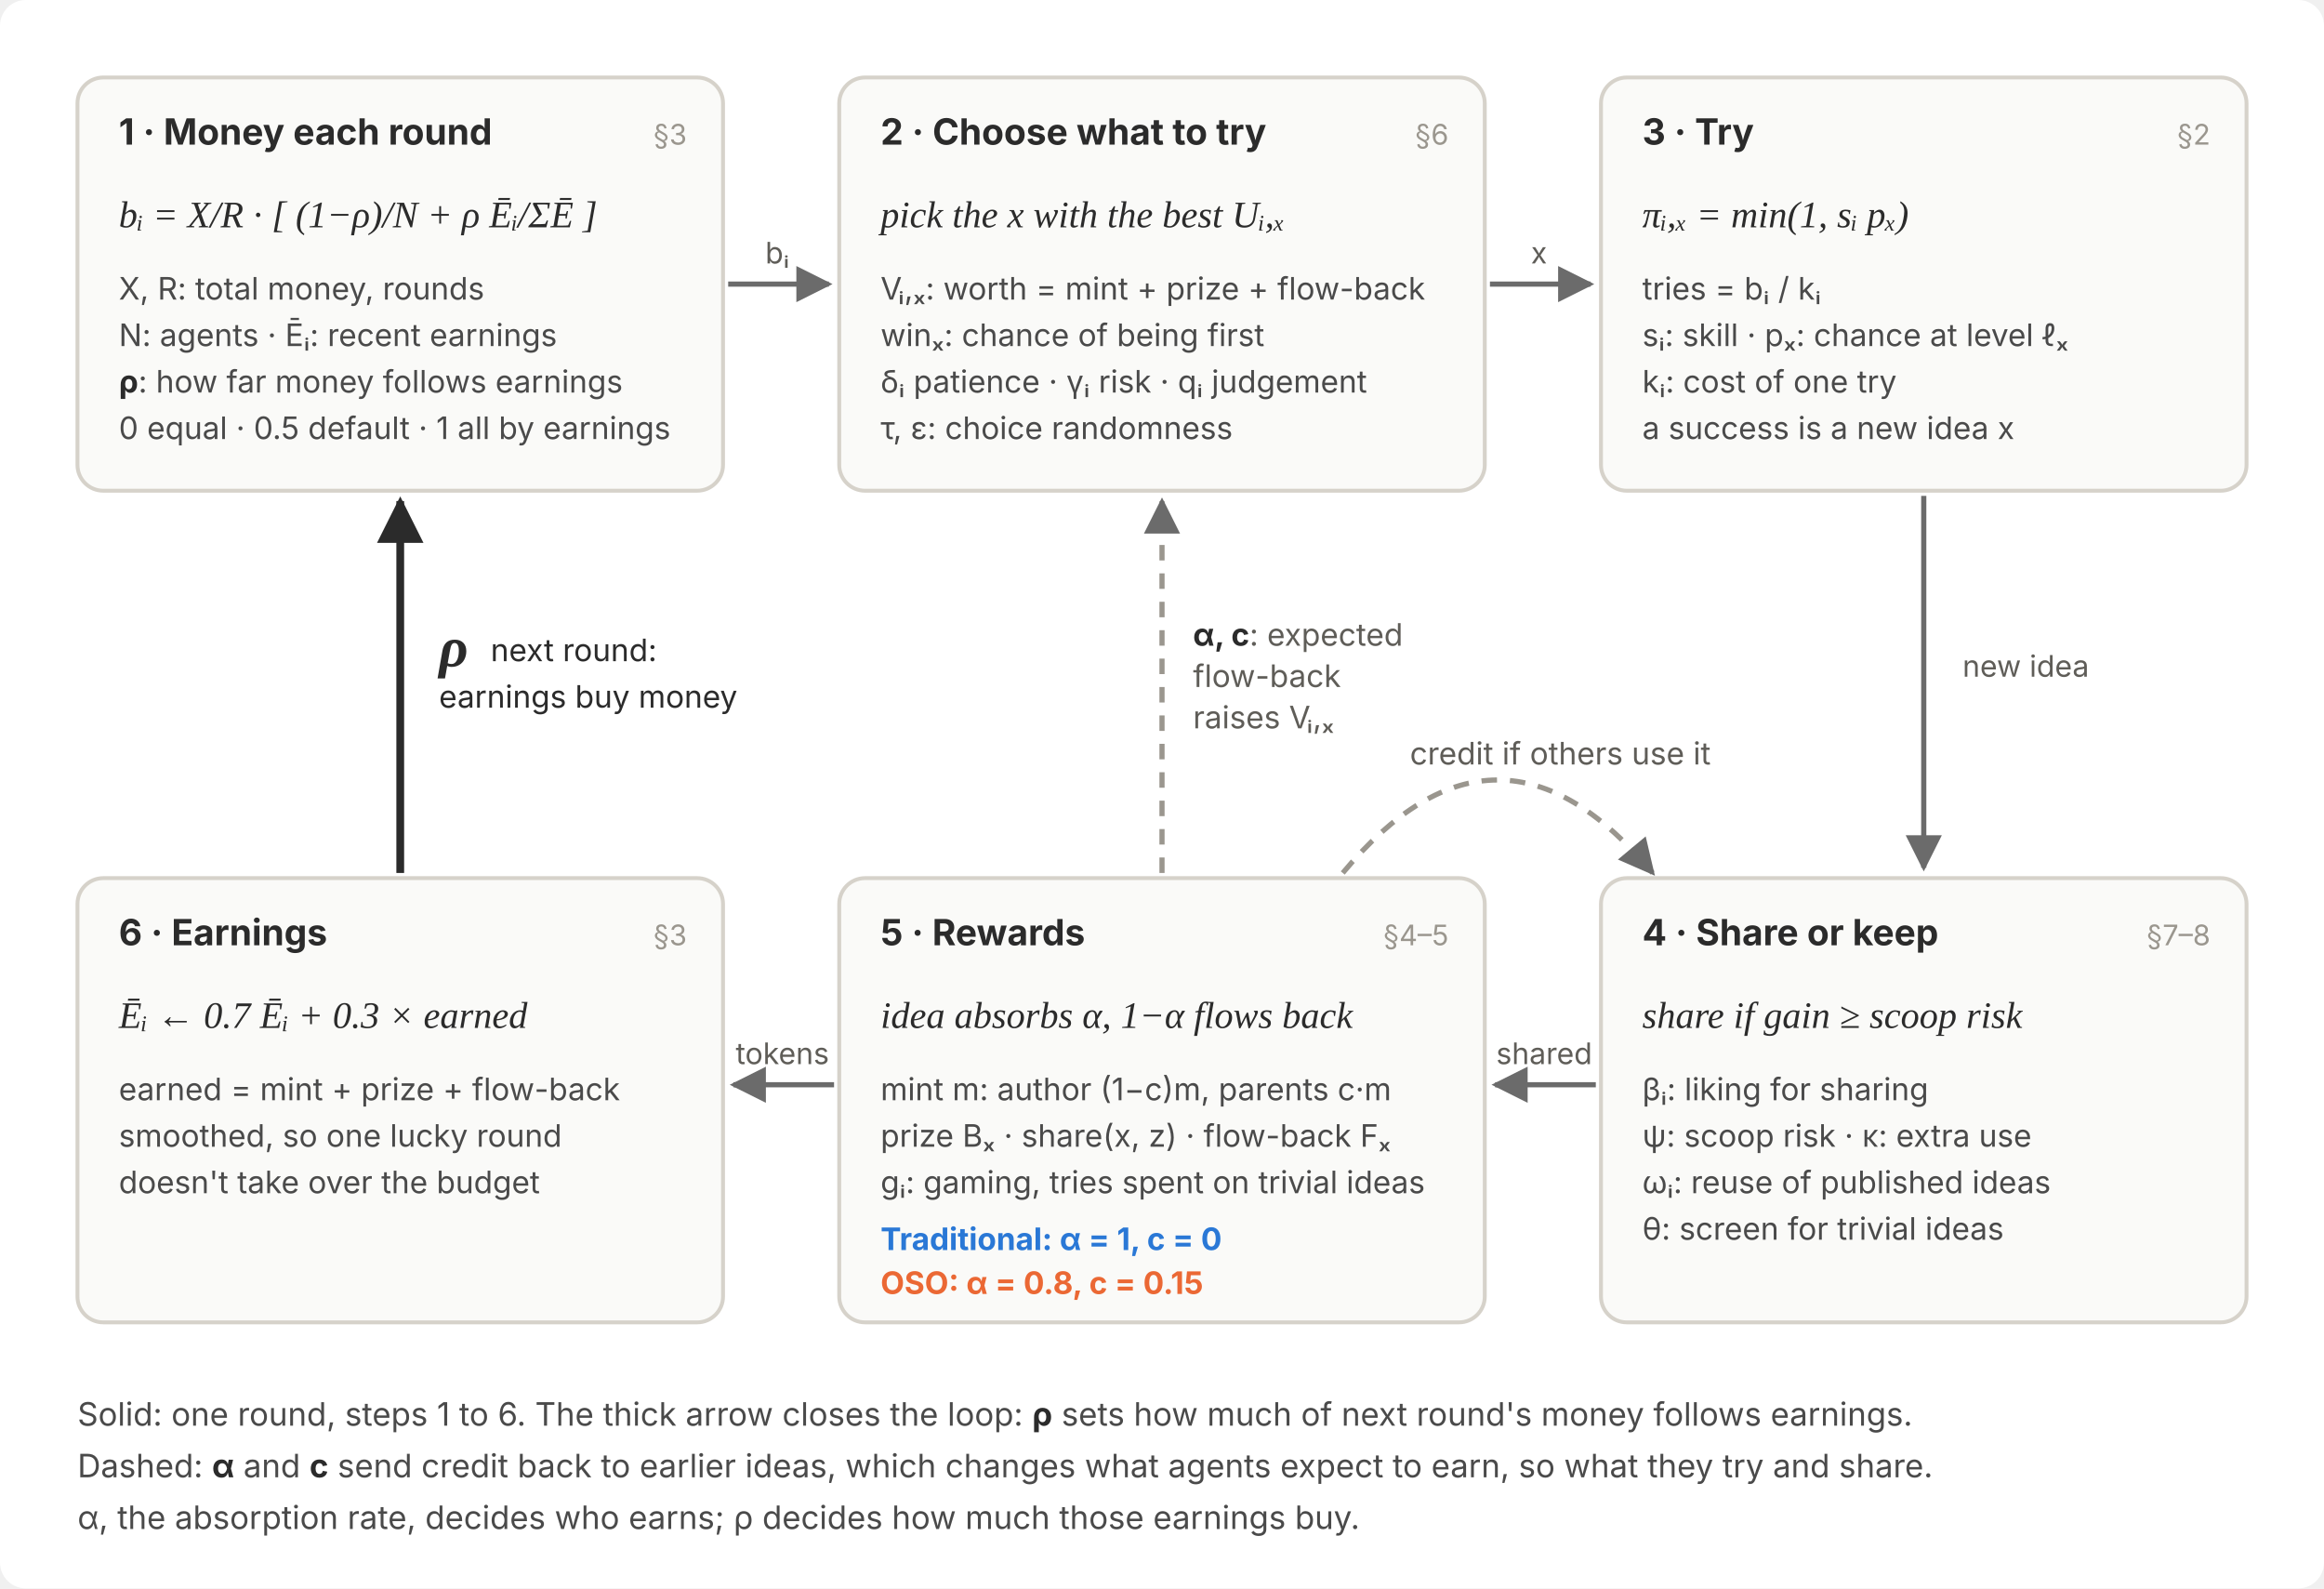
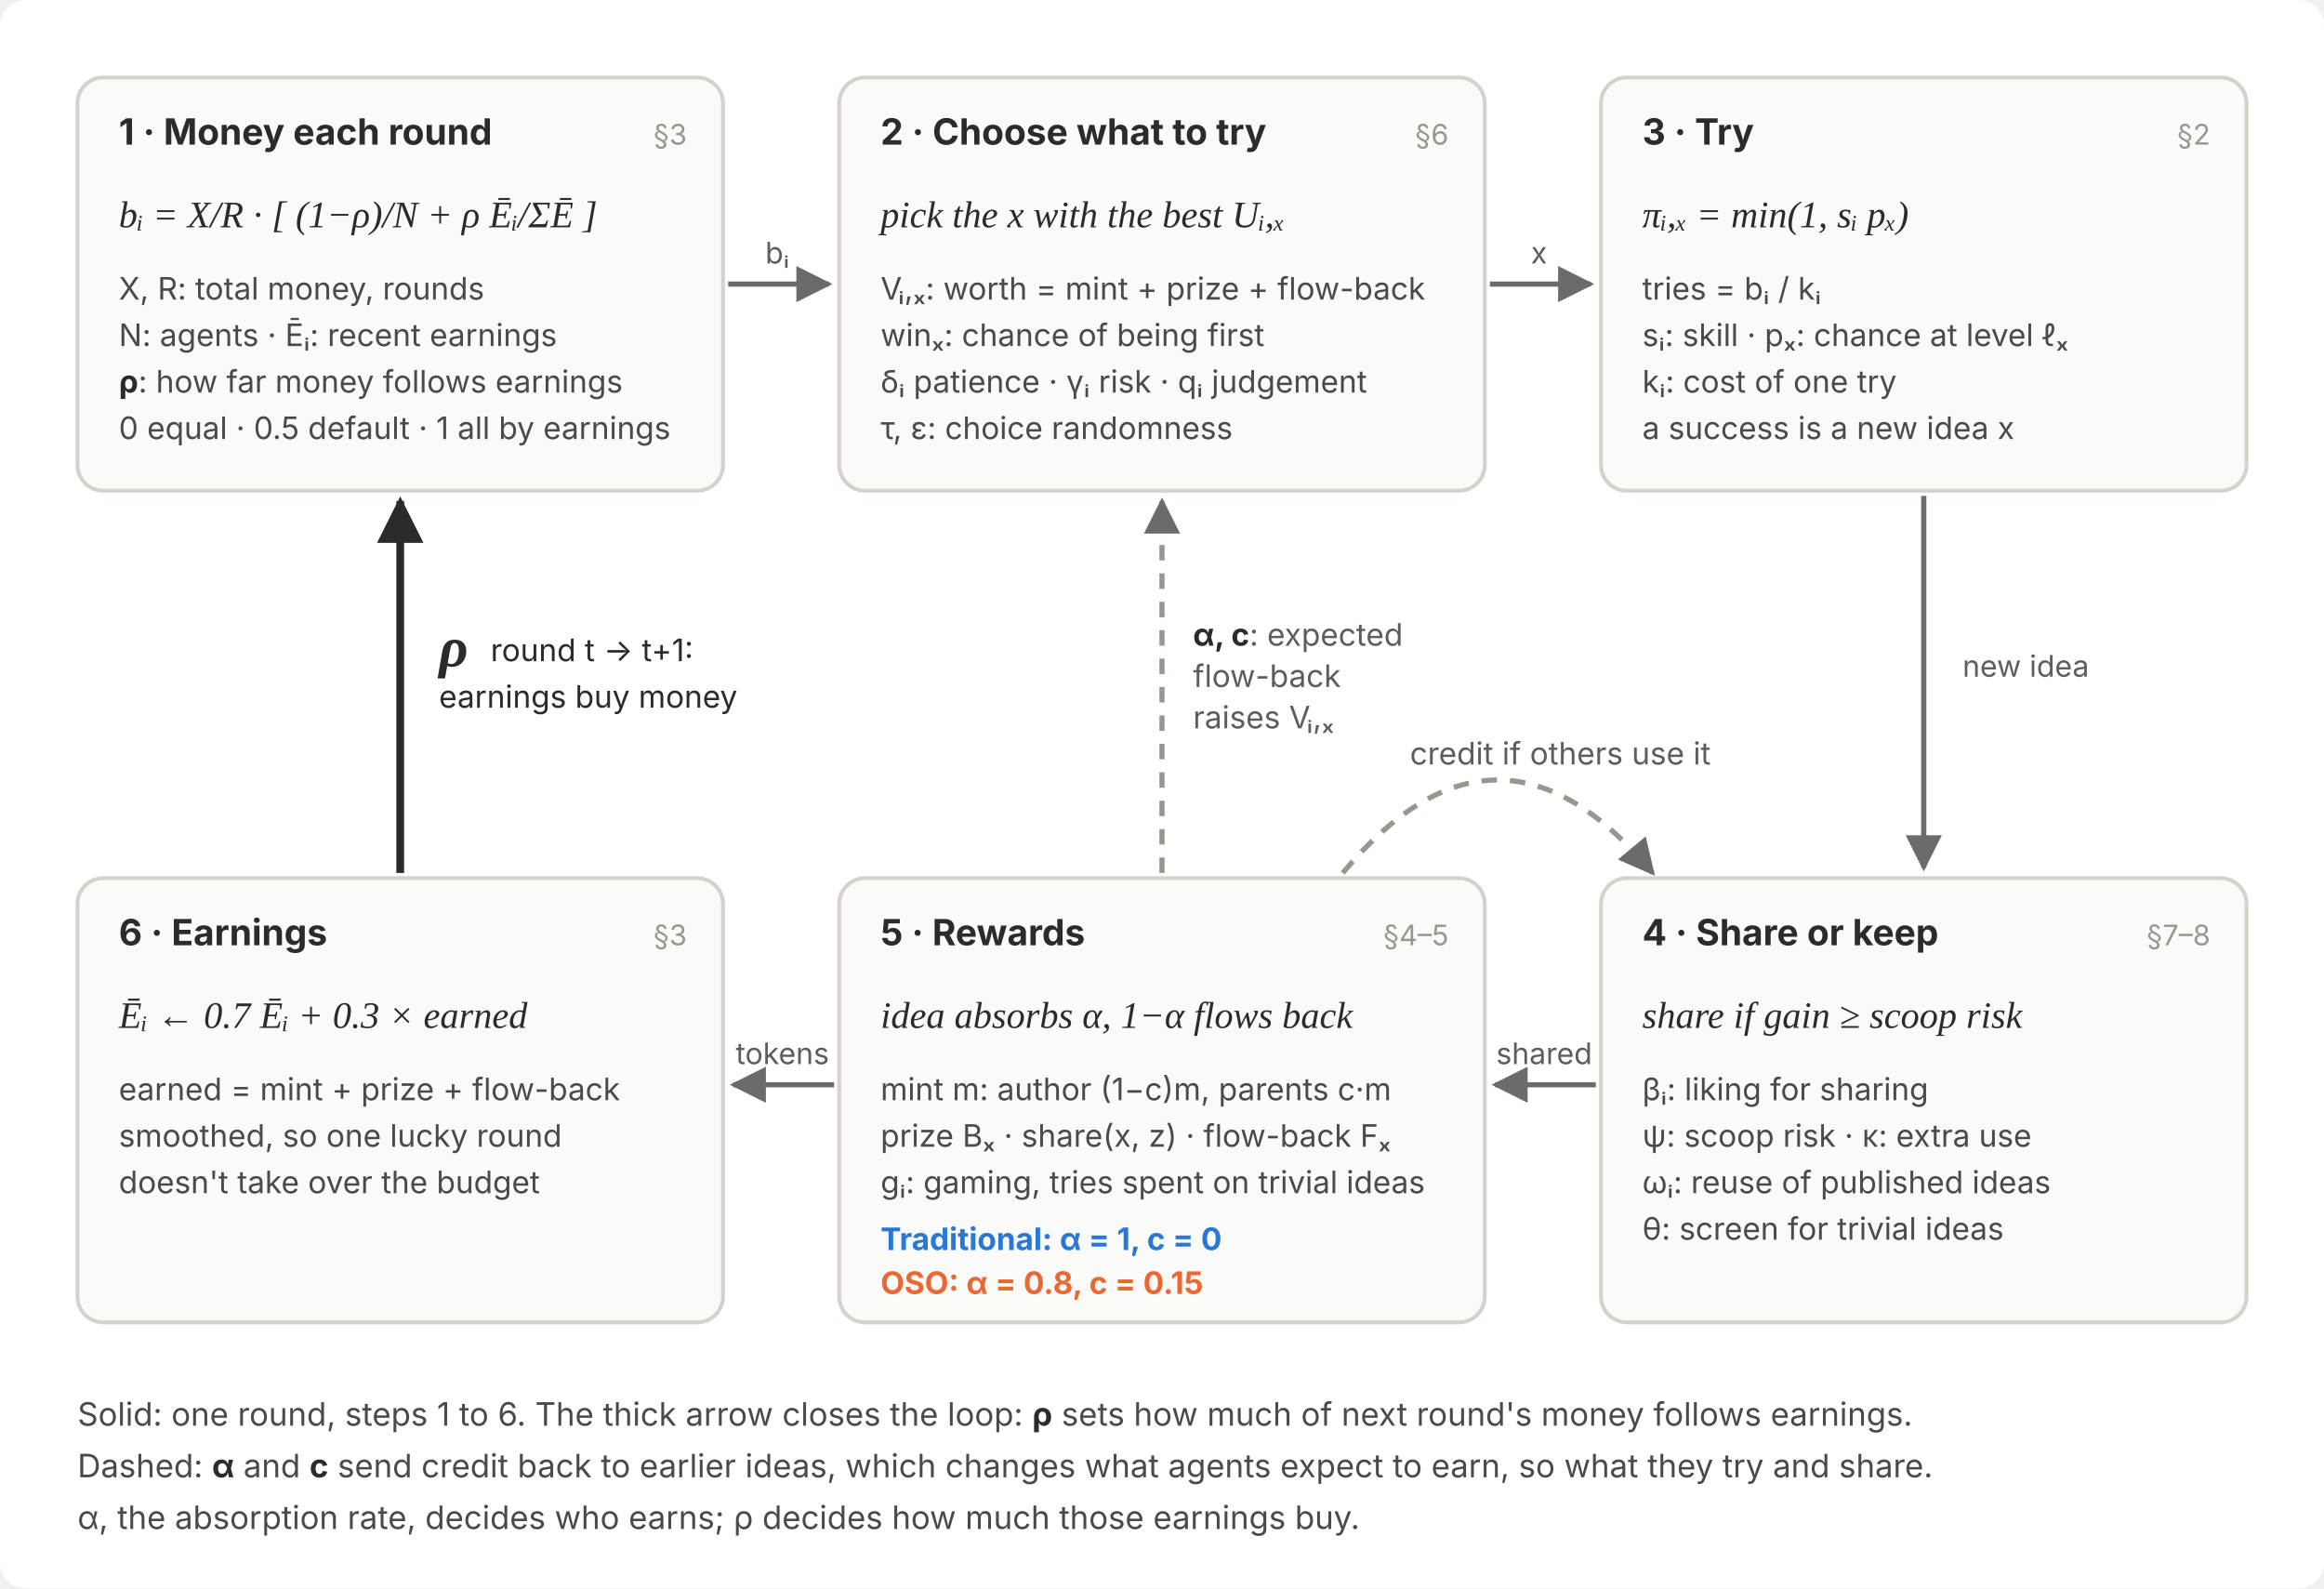
<svg xmlns="http://www.w3.org/2000/svg" viewBox="0 0 900 615" font-family="system-ui, -apple-system, Segoe UI, sans-serif" role="img" aria-label="One round as a loop of six steps. 1 Money: each agent gets b_i, part equal and part by recent earnings, weighted by rho. 2 Choose what to try: the idea with the best score U. 3 Try: success chance pi = s times p, number of tries b over k. 4 Share or keep: publish if the gain beats the scoop risk. 5 Rewards: the mint and the prize; the author keeps alpha, the absorption rate, and 1 minus alpha flows back to the ideas it built on; traditional alpha 1 and c 0, OSO alpha 0.8 and c 0.15. 6 Earnings: recent earnings E bar, which feed the next round's money through rho. An inner dashed loop: expected flow-back changes what agents choose to try and whether they share.">
  <defs>
    <marker id="arr" viewBox="0 0 10 10" refX="9" refY="5" markerWidth="7" markerHeight="7" orient="auto-start-reverse">
      <path d="M0 0L10 5L0 10z" fill="#6b6b6b" />
    </marker>
    <marker id="arrInk" viewBox="0 0 10 10" refX="9" refY="5" markerWidth="6" markerHeight="6" orient="auto-start-reverse">
      <path d="M0 0L10 5L0 10z" fill="#2b2b2b" />
    </marker>
  </defs>
  <rect width="900" height="615" rx="10" fill="#ffffff" />
  <g fill="#fafaf8" stroke="#d6d2ca" stroke-width="1.5">
    <rect x="30" y="30" width="250" height="160" rx="10" />
    <rect x="325" y="30" width="250" height="160" rx="10" />
    <rect x="620" y="30" width="250" height="160" rx="10" />
    <rect x="620" y="340" width="250" height="172" rx="10" />
    <rect x="325" y="340" width="250" height="172" rx="10" />
    <rect x="30" y="340" width="250" height="172" rx="10" />
  </g>
  <g font-size="14" font-weight="700" fill="#2b2b2b">
    <text x="46" y="56">1 · Money each round</text>
    <text x="341" y="56">2 · Choose what to try</text>
    <text x="636" y="56">3 · Try</text>
    <text x="636" y="366">4 · Share or keep</text>
    <text x="341" y="366">5 · Rewards</text>
    <text x="46" y="366">6 · Earnings</text>
  </g>
  <g font-size="11" fill="#9a968e" text-anchor="end">
    <text x="266" y="56">§3</text>
    <text x="561" y="56">§6</text>
    <text x="856" y="56">§2</text>
    <text x="856" y="366">§7–8</text>
    <text x="561" y="366">§4–5</text>
    <text x="266" y="366">§3</text>
  </g>
  <g font-size="14.5" font-style="italic" font-family="Georgia, 'Times New Roman', serif" fill="#2b2b2b">
    <text x="46" y="88">bᵢ = X/R · [ (1−ρ)/N + ρ Ēᵢ/ΣĒ ]</text>
    <text x="341" y="88">pick the x with the best Uᵢ,ₓ</text>
    <text x="636" y="88">πᵢ,ₓ = min(1, sᵢ pₓ)</text>
    <text x="636" y="398">share if gain ≥ scoop risk</text>
    <text x="341" y="398">idea absorbs α, 1−α flows back</text>
    <text x="46" y="398">Ēᵢ ← 0.7 Ēᵢ + 0.3 × earned</text>
  </g>
  <g font-size="12" fill="#4a4a4a">
    <text x="46" y="116">X, R: total money, rounds</text>
    <text x="46" y="134">N: agents · Ēᵢ: recent earnings</text>
    <text x="46" y="152">
      <tspan font-weight="700" fill="#2b2b2b">ρ</tspan>: how far money follows earnings</text>
    <text x="46" y="170">0 equal · 0.5 default · 1 all by earnings</text>
    <text x="341" y="116">Vᵢ,ₓ: worth = mint + prize + flow-back</text>
    <text x="341" y="134">winₓ: chance of being first</text>
    <text x="341" y="152">δᵢ patience · γᵢ risk · qᵢ judgement</text>
    <text x="341" y="170">τ, ε: choice randomness</text>
    <text x="636" y="116">tries = bᵢ / kᵢ</text>
    <text x="636" y="134">sᵢ: skill · pₓ: chance at level ℓₓ</text>
    <text x="636" y="152">kᵢ: cost of one try</text>
    <text x="636" y="170">a success is a new idea x</text>
    <text x="636" y="426">βᵢ: liking for sharing</text>
    <text x="636" y="444">ψ: scoop risk · κ: extra use</text>
    <text x="636" y="462">ωᵢ: reuse of published ideas</text>
    <text x="636" y="480">θ: screen for trivial ideas</text>
    <text x="341" y="426">mint m: author (1−c)m, parents c·m</text>
    <text x="341" y="444">prize Bₓ · share(x, z) · flow-back Fₓ</text>
    <text x="341" y="462">gᵢ: gaming, tries spent on trivial ideas</text>
    <text x="46" y="426">earned = mint + prize + flow-back</text>
    <text x="46" y="444">smoothed, so one lucky round</text>
    <text x="46" y="462">doesn't take over the budget</text>
  </g>
  <g font-size="12" font-weight="700">
    <text x="341" y="484" fill="#2a78d6">Traditional: α = 1, c = 0</text>
    <text x="341" y="501" fill="#eb6834">OSO: α = 0.8, c = 0.15</text>
  </g>
  <g stroke="#6b6b6b" stroke-width="2" fill="none" marker-end="url(#arr)">
    <line x1="282" y1="110" x2="321" y2="110" />
    <line x1="577" y1="110" x2="616" y2="110" />
    <line x1="745" y1="192" x2="745" y2="336" />
    <line x1="618" y1="420" x2="579" y2="420" />
    <line x1="323" y1="420" x2="284" y2="420" />
  </g>
  <g font-size="11.5" fill="#5f5d58" text-anchor="middle">
    <text x="301" y="102">bᵢ</text>
    <text x="596" y="102">x</text>
    <text x="760" y="262" text-anchor="start">new idea</text>
    <text x="598" y="412">shared</text>
    <text x="303" y="412">tokens</text>
  </g>
  <path d="M155 338 L155 194" stroke="#2b2b2b" stroke-width="3" fill="none" marker-end="url(#arrInk)" />
  <g fill="#2b2b2b">
    <text x="170" y="258" font-size="22" font-style="italic" font-family="Georgia, 'Times New Roman', serif" font-weight="700">ρ</text>
-     <text x="190" y="256" font-size="12">next round:</text>
+     <text x="190" y="256" font-size="12">round t → t+1:</text>
    <text x="170" y="274" font-size="12">earnings buy money</text>
  </g>
  <g stroke="#9a968e" stroke-width="2" fill="none" stroke-dasharray="6 5" marker-end="url(#arr)">
    <path d="M450 338 L450 194" />
    <path d="M520 338 C 560 290, 600 290, 640 338" />
  </g>
  <g font-size="12" fill="#5f5d58">
    <text x="462" y="250">
      <tspan font-weight="700" fill="#2b2b2b">α, c</tspan>: expected</text>
    <text x="462" y="266">flow-back</text>
    <text x="462" y="282">raises Vᵢ,ₓ</text>
    <text x="546" y="296">credit if others use it</text>
  </g>
  <g font-size="12.5" fill="#4a4a4a">
    <text x="30" y="552">Solid: one round, steps 1 to 6. The thick arrow closes the loop: <tspan font-weight="700" fill="#2b2b2b">ρ</tspan> sets how much of next round's money follows earnings.</text>
    <text x="30" y="572">Dashed: <tspan font-weight="700" fill="#2b2b2b">α</tspan> and <tspan font-weight="700" fill="#2b2b2b">c</tspan> send credit back to earlier ideas, which changes what agents expect to earn, so what they try and share.</text>
    <text x="30" y="592">α, the absorption rate, decides who earns; ρ decides how much those earnings buy.</text>
  </g>
</svg>
